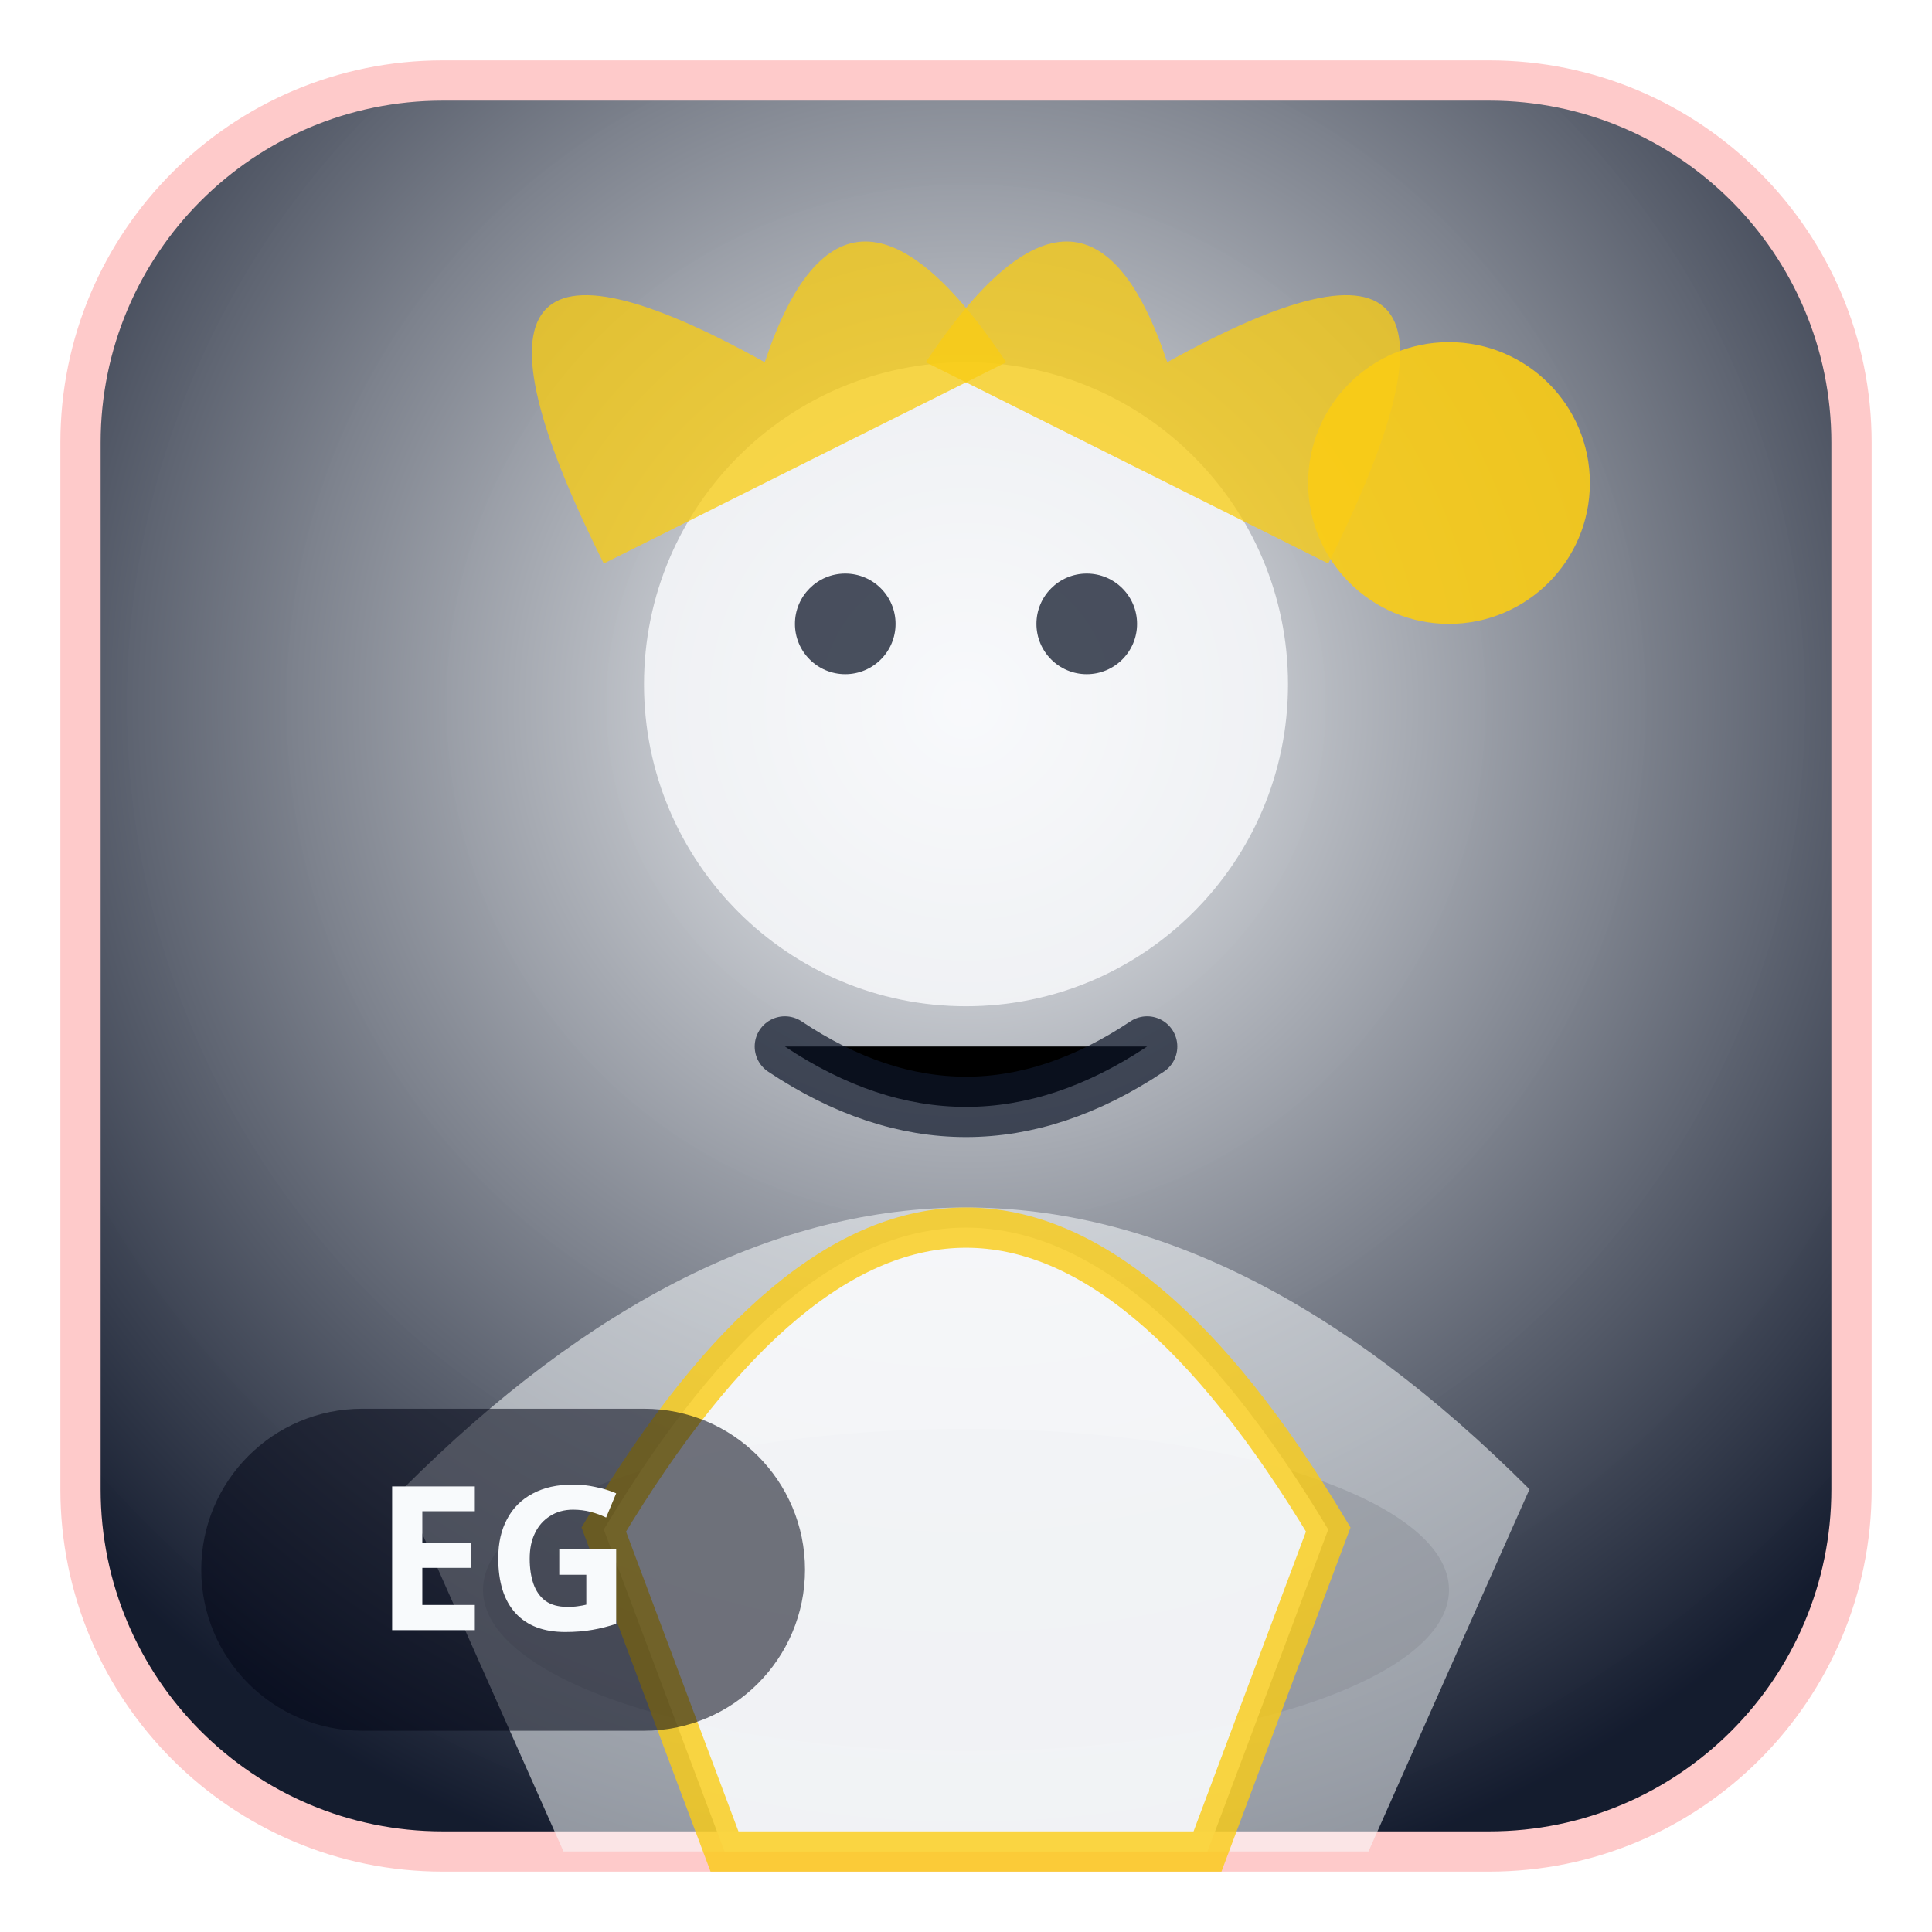
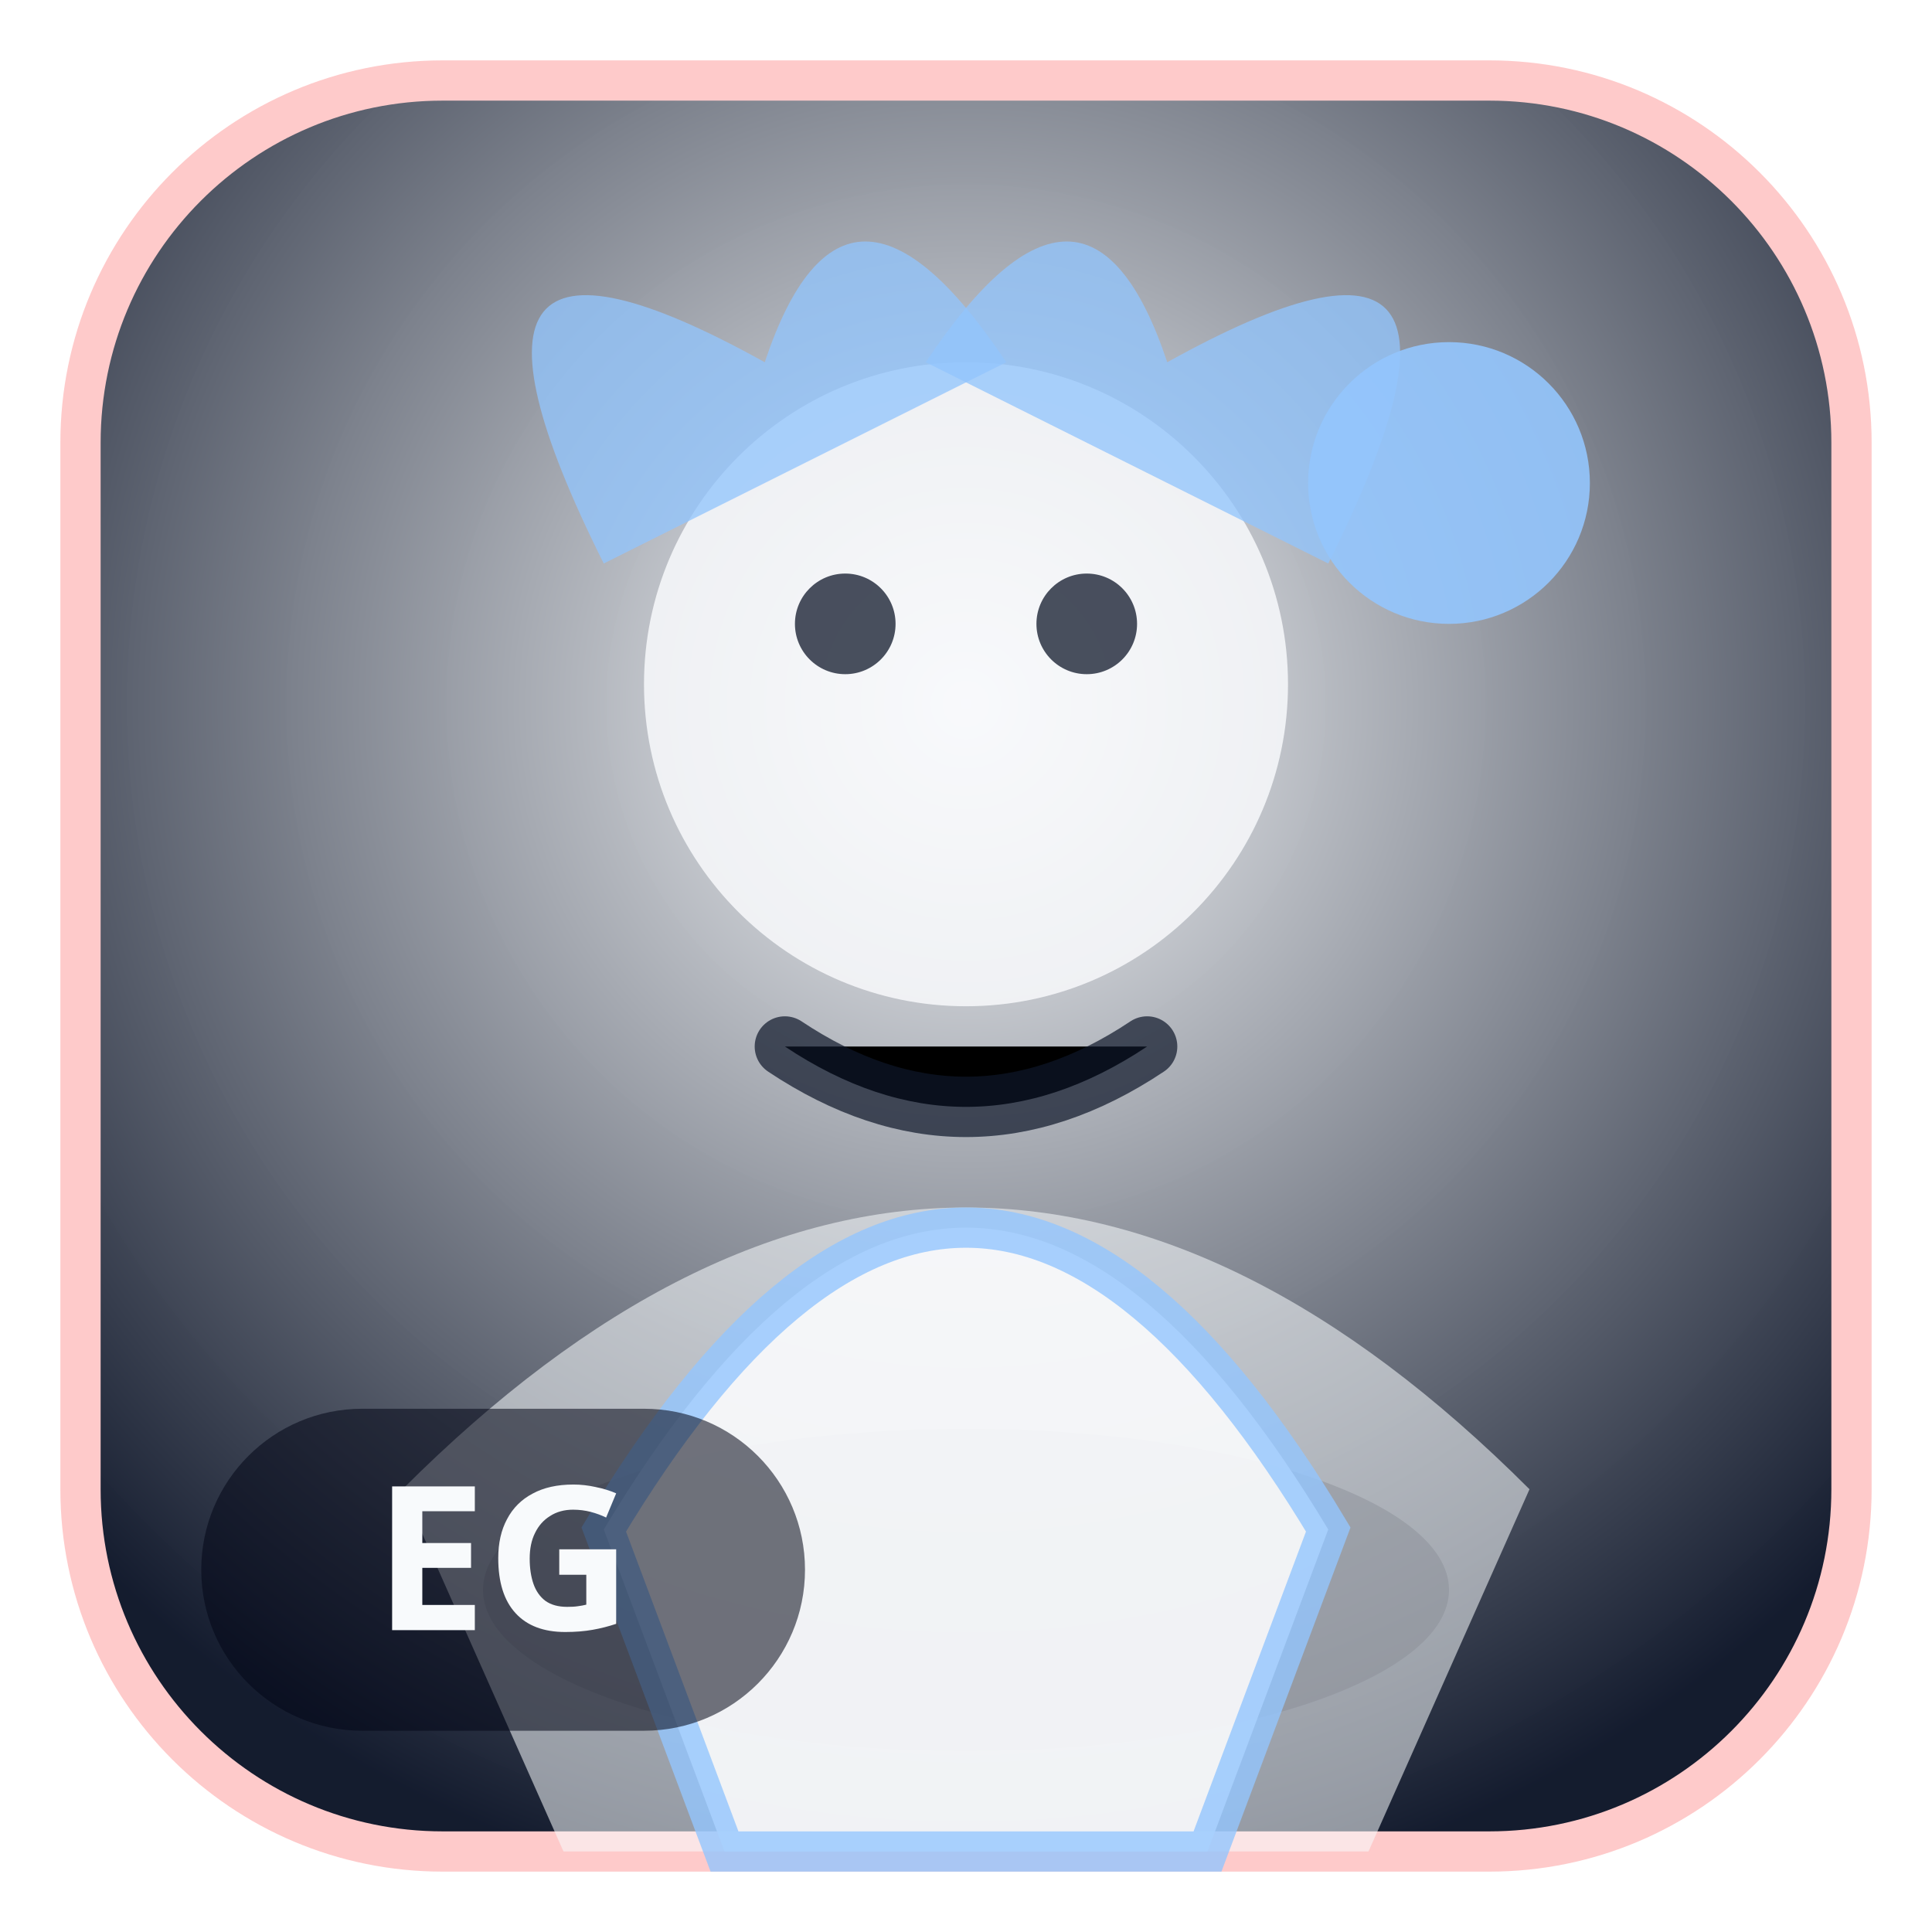
<svg xmlns="http://www.w3.org/2000/svg" width="96" height="96" viewBox="0 0 96 96">
  <defs>
    <radialGradient id="bg-eggGuardian" cx="50%" cy="35%" r="70%">
      <stop offset="0%" stop-color="rgba(248,250,252,0.95)" />
      <stop offset="100%" stop-color="rgba(15,23,42,0.98)" />
    </radialGradient>
  </defs>
  <rect x="4" y="4" width="88" height="88" rx="18" fill="url(#bg-eggGuardian)" stroke="#fecaca" stroke-width="2" />
  <ellipse cx="48" cy="79" rx="24" ry="8" fill="rgba(2,6,23,0.45)" />
  <circle cx="48" cy="34" r="16" fill="rgba(248,250,252,0.92)" opacity="0.92" />
-   <path d="M30 28 Q20 8 38 18 Q42 6 50 18" fill="rgba(250,204,21,0.9)" opacity="0.85" />
-   <path d="M66 28 Q76 8 58 18 Q54 6 46 18" fill="rgba(250,204,21,0.9)" opacity="0.85" />
+   <path d="M30 28 Q20 8 38 18 Q42 6 50 18" fill="rgba(147,197,253,0.9)" opacity="0.85" />
+   <path d="M66 28 Q76 8 58 18 Q54 6 46 18" fill="rgba(147,197,253,0.9)" opacity="0.85" />
  <path d="M20 74 Q48 46 76 74 L68 92 L28 92 Z" fill="rgba(248,250,252,0.55)" />
-   <path d="M30 76 Q48 46 66 76 L60 92 L36 92 Z" fill="rgba(248,250,252,0.92)" stroke="rgba(250,204,21,0.8)" stroke-width="2" />
+   <path d="M30 76 Q48 46 66 76 L60 92 L36 92 Z" fill="rgba(248,250,252,0.92)" stroke="rgba(147,197,253,0.8)" stroke-width="2" />
  <path d="M39 52 Q48 58 57 52" stroke="rgba(15,23,42,0.7)" stroke-width="3" stroke-linecap="round" />
  <circle cx="42" cy="31" r="2.5" fill="rgba(15,23,42,0.75)" />
  <circle cx="54" cy="31" r="2.5" fill="rgba(15,23,42,0.75)" />
-   <circle cx="72" cy="24" r="7" fill="#facc15" opacity="0.9" />
+   <circle cx="72" cy="24" r="7" fill="#93c5fd" opacity="0.9" />
  <rect x="10" y="70" width="30" height="16" rx="8" fill="rgba(2,6,23,0.55)" />
  <text x="25" y="81" text-anchor="middle" font-family="system-ui, sans-serif" font-size="10" font-weight="700" fill="#f8fafc">EG</text>
</svg>
